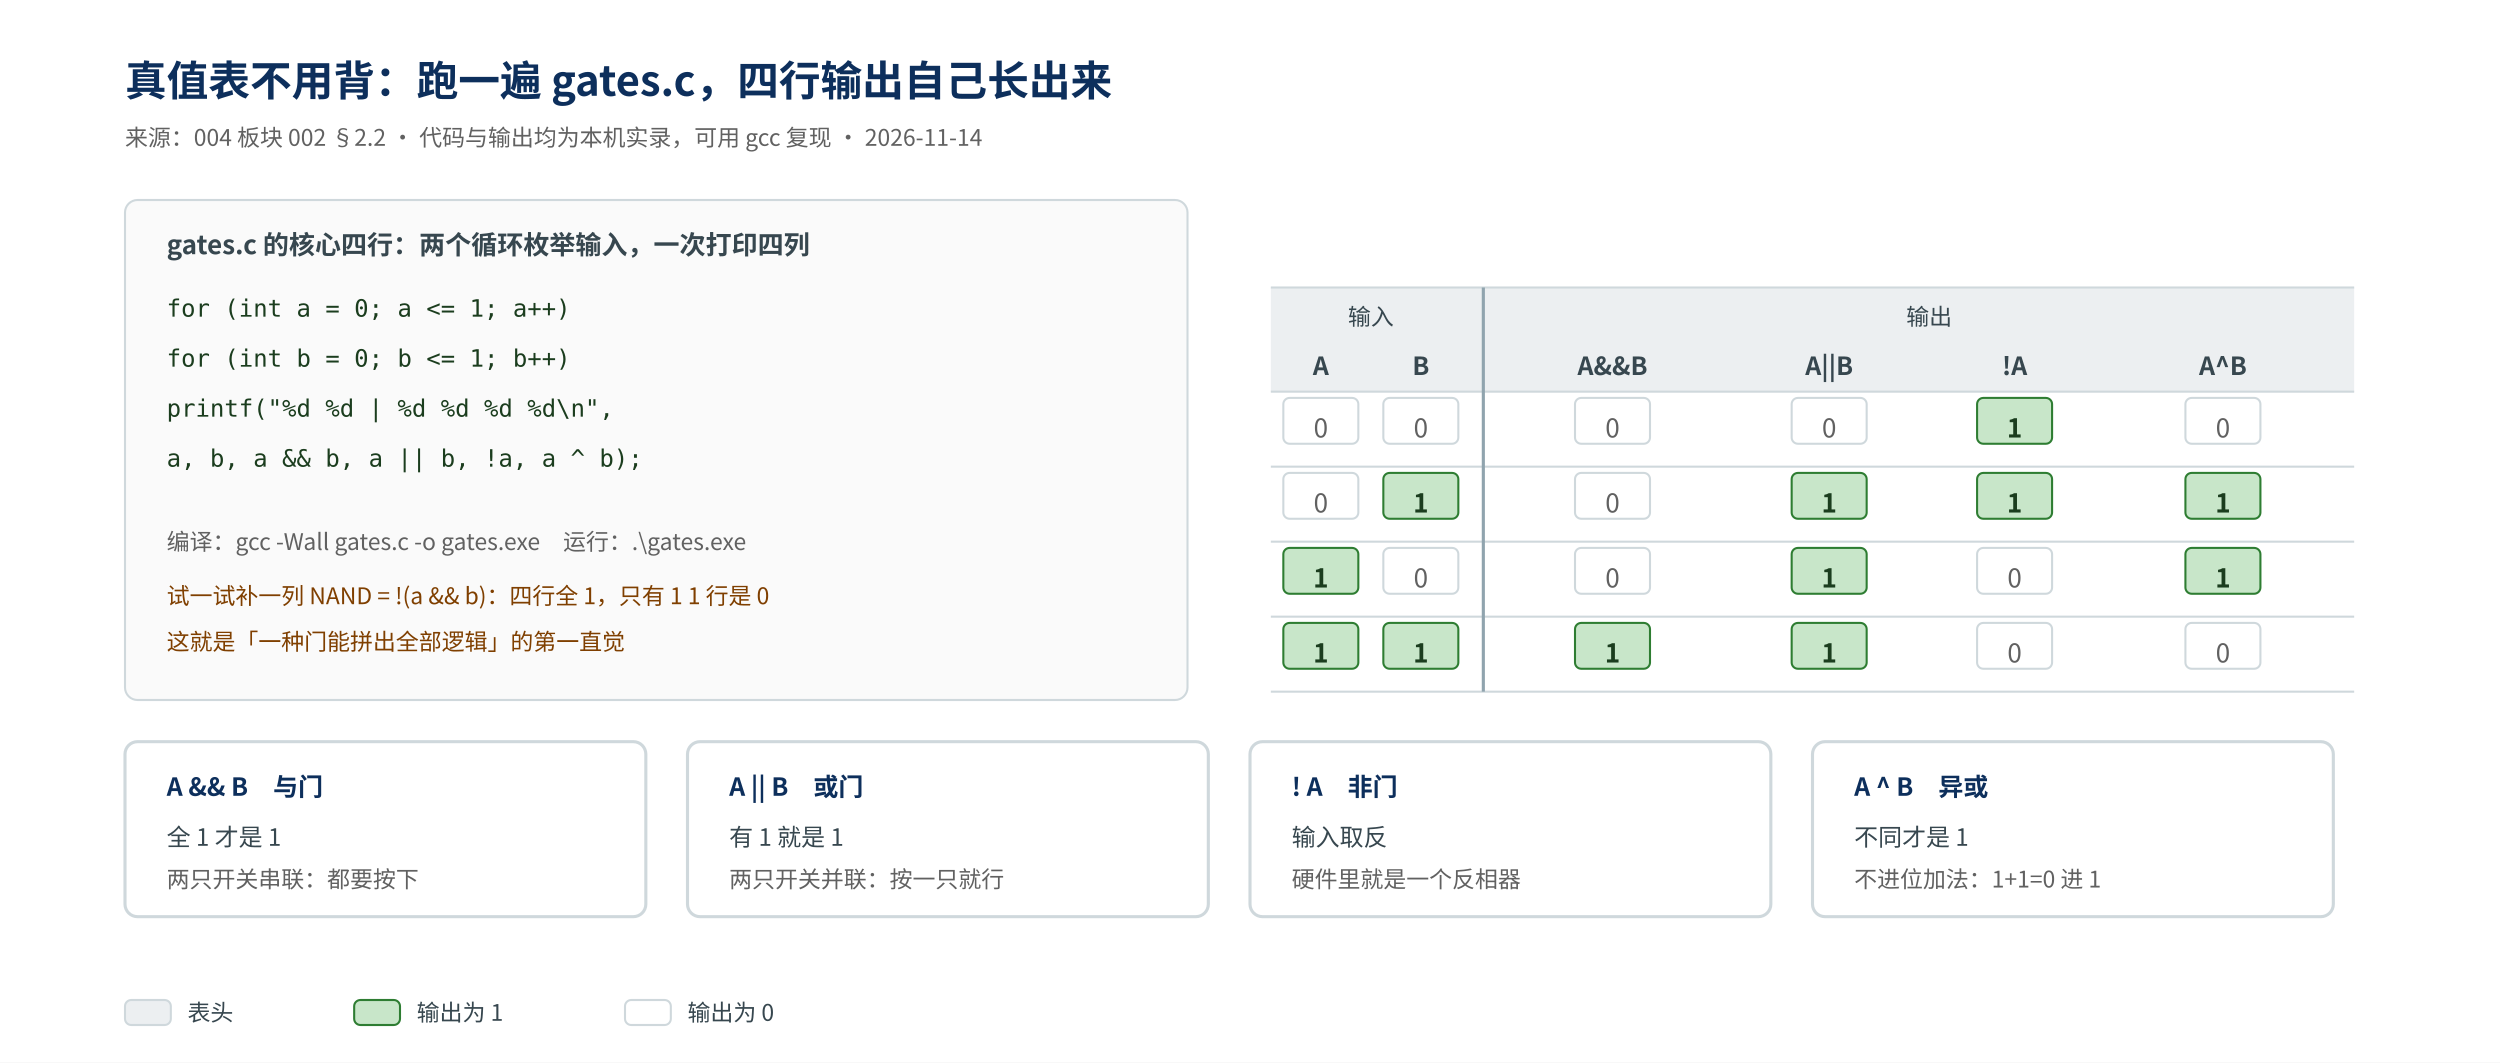
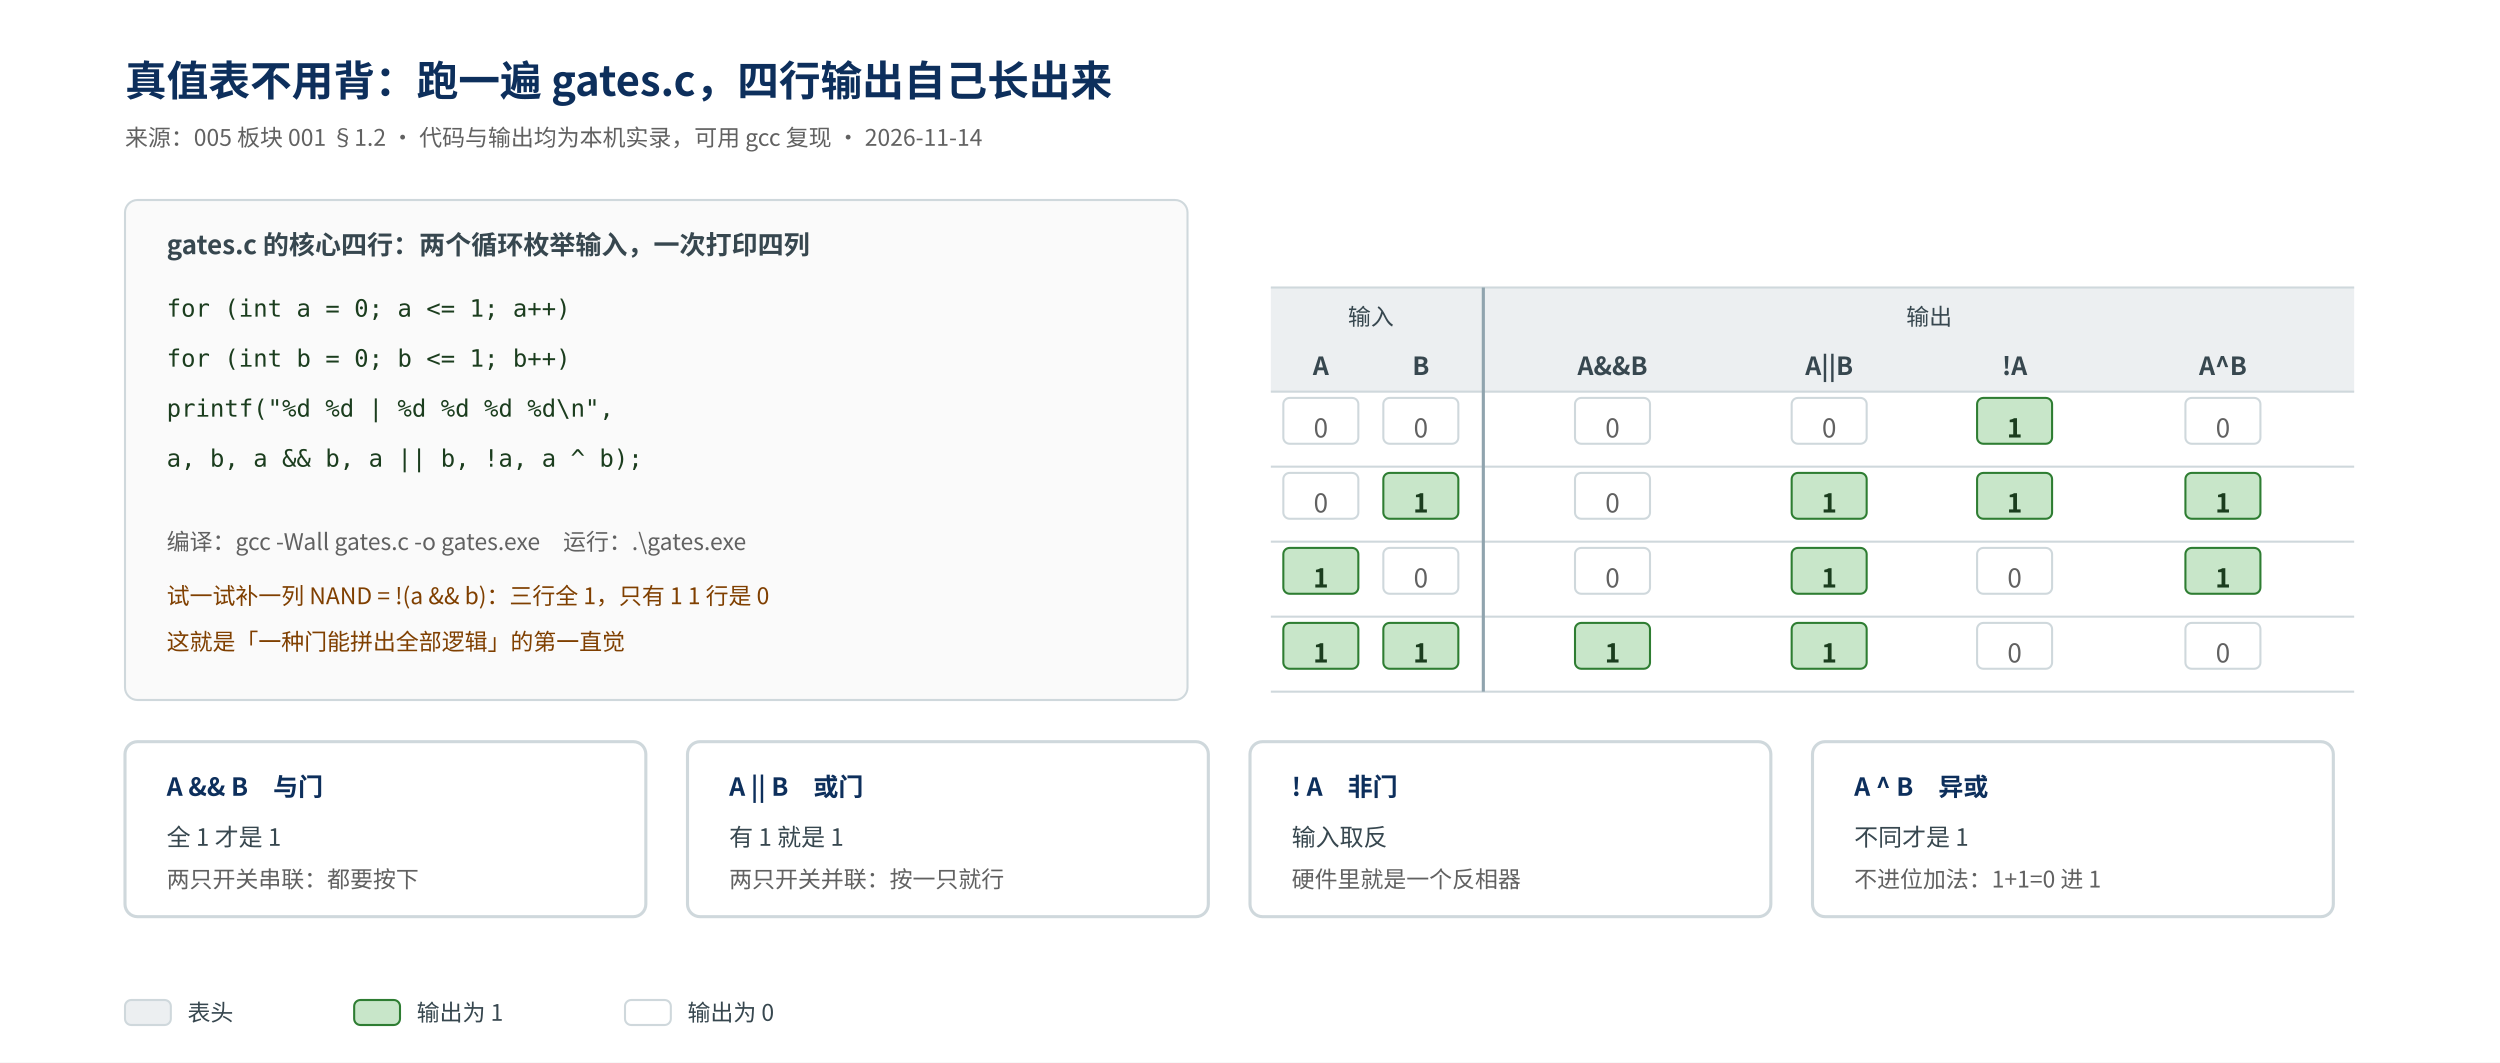
<svg xmlns="http://www.w3.org/2000/svg" viewBox="0 0 1200 510" font-family="'Microsoft YaHei','PingFang SC','Noto Sans CJK SC',sans-serif">
  <rect x="0" y="0" width="1200" height="510" fill="#ffffff" />
  <text x="60" y="46" font-size="20" font-weight="bold" fill="#0d2f5c">真值表不用背：跑一遍 gates.c，四行输出自己长出来</text>
-   <text x="60" y="70" font-size="11" fill="#616161">来源：004 板块 002 §2.2 · 代码与输出均为本机实录，可用 gcc 复现 · 2026-11-14</text>
+   <text x="60" y="70" font-size="11" fill="#616161">来源：005 板块 001 §1.2 · 代码与输出均为本机实录，可用 gcc 复现 · 2026-11-14</text>
  <rect x="60" y="96" width="510" height="240" rx="6" fill="#fafafa" stroke="#cfd8dc" stroke-width="1" />
  <text x="80" y="122" font-size="12.5" font-weight="bold" fill="#37474f">gates.c 的核心四行：两个循环枚举输入，一次打印四列</text>
  <text x="80" y="152" font-size="11.5" fill="#1b3d1e" font-family="ui-monospace,Menlo,Consolas,monospace">for (int a = 0; a &lt;= 1; a++)</text>
  <text x="80" y="176" font-size="11.5" fill="#1b3d1e" font-family="ui-monospace,Menlo,Consolas,monospace">    for (int b = 0; b &lt;= 1; b++)</text>
  <text x="80" y="200" font-size="11.5" fill="#1b3d1e" font-family="ui-monospace,Menlo,Consolas,monospace">        printf("%d %d |   %d     %d     %d    %d\n",</text>
  <text x="80" y="224" font-size="11.5" fill="#1b3d1e" font-family="ui-monospace,Menlo,Consolas,monospace">               a, b, a &amp;&amp; b, a || b, !a, a ^ b);</text>
  <text x="80" y="264" font-size="11" fill="#616161">编译：gcc -Wall gates.c -o gates.exe　运行：.\gates.exe</text>
-   <text x="80" y="290" font-size="11" fill="#7f3f00">试一试补一列 NAND = !(a &amp;&amp; b)：四行全 1，只有 1 1 行是 0</text>
+   <text x="80" y="290" font-size="11" fill="#7f3f00">试一试补一列 NAND = !(a &amp;&amp; b)：三行全 1，只有 1 1 行是 0</text>
  <text x="80" y="312" font-size="11" fill="#7f3f00">这就是「一种门能拼出全部逻辑」的第一直觉</text>
  <rect x="610" y="138" width="520" height="50" fill="#eceff1" />
  <text x="658" y="156" font-size="11" fill="#37474f" text-anchor="middle">输入</text>
  <text x="926" y="156" font-size="11" fill="#37474f" text-anchor="middle">输出</text>
  <text x="634" y="180" font-size="12" font-weight="bold" fill="#37474f" text-anchor="middle">A</text>
  <text x="682" y="180" font-size="12" font-weight="bold" fill="#37474f" text-anchor="middle">B</text>
  <text x="774" y="180" font-size="12" font-weight="bold" fill="#37474f" text-anchor="middle">A&amp;&amp;B</text>
  <text x="878" y="180" font-size="12" font-weight="bold" fill="#37474f" text-anchor="middle">A||B</text>
  <text x="967" y="180" font-size="12" font-weight="bold" fill="#37474f" text-anchor="middle">!A</text>
  <text x="1067" y="180" font-size="12" font-weight="bold" fill="#37474f" text-anchor="middle">A^B</text>
  <line x1="610" y1="138" x2="1130" y2="138" stroke="#cfd8dc" stroke-width="1" />
  <line x1="610" y1="188" x2="1130" y2="188" stroke="#cfd8dc" stroke-width="1" />
  <line x1="610" y1="224" x2="1130" y2="224" stroke="#cfd8dc" stroke-width="1" />
  <line x1="610" y1="260" x2="1130" y2="260" stroke="#cfd8dc" stroke-width="1" />
  <line x1="610" y1="296" x2="1130" y2="296" stroke="#cfd8dc" stroke-width="1" />
  <line x1="610" y1="332" x2="1130" y2="332" stroke="#cfd8dc" stroke-width="1" />
  <line x1="712" y1="138" x2="712" y2="332" stroke="#90a4ae" stroke-width="1.5" />
  <rect x="616" y="191" width="36" height="22" rx="3" fill="#ffffff" stroke="#cfd8dc" stroke-width="1" />
  <text x="634" y="210" font-size="12.5" font-weight="normal" fill="#616161" text-anchor="middle">0</text>
  <rect x="664" y="191" width="36" height="22" rx="3" fill="#ffffff" stroke="#cfd8dc" stroke-width="1" />
  <text x="682" y="210" font-size="12.5" font-weight="normal" fill="#616161" text-anchor="middle">0</text>
  <rect x="756" y="191" width="36" height="22" rx="3" fill="#ffffff" stroke="#cfd8dc" stroke-width="1" />
  <text x="774" y="210" font-size="12.5" font-weight="normal" fill="#616161" text-anchor="middle">0</text>
  <rect x="860" y="191" width="36" height="22" rx="3" fill="#ffffff" stroke="#cfd8dc" stroke-width="1" />
  <text x="878" y="210" font-size="12.5" font-weight="normal" fill="#616161" text-anchor="middle">0</text>
  <rect x="949" y="191" width="36" height="22" rx="3" fill="#c8e6c9" stroke="#2e7d32" stroke-width="1" />
  <text x="967" y="210" font-size="12.5" font-weight="bold" fill="#1b3d1e" text-anchor="middle">1</text>
  <rect x="1049" y="191" width="36" height="22" rx="3" fill="#ffffff" stroke="#cfd8dc" stroke-width="1" />
  <text x="1067" y="210" font-size="12.5" font-weight="normal" fill="#616161" text-anchor="middle">0</text>
  <rect x="616" y="227" width="36" height="22" rx="3" fill="#ffffff" stroke="#cfd8dc" stroke-width="1" />
  <text x="634" y="246" font-size="12.5" font-weight="normal" fill="#616161" text-anchor="middle">0</text>
  <rect x="664" y="227" width="36" height="22" rx="3" fill="#c8e6c9" stroke="#2e7d32" stroke-width="1" />
  <text x="682" y="246" font-size="12.5" font-weight="bold" fill="#1b3d1e" text-anchor="middle">1</text>
  <rect x="756" y="227" width="36" height="22" rx="3" fill="#ffffff" stroke="#cfd8dc" stroke-width="1" />
  <text x="774" y="246" font-size="12.5" font-weight="normal" fill="#616161" text-anchor="middle">0</text>
  <rect x="860" y="227" width="36" height="22" rx="3" fill="#c8e6c9" stroke="#2e7d32" stroke-width="1" />
  <text x="878" y="246" font-size="12.5" font-weight="bold" fill="#1b3d1e" text-anchor="middle">1</text>
  <rect x="949" y="227" width="36" height="22" rx="3" fill="#c8e6c9" stroke="#2e7d32" stroke-width="1" />
  <text x="967" y="246" font-size="12.5" font-weight="bold" fill="#1b3d1e" text-anchor="middle">1</text>
  <rect x="1049" y="227" width="36" height="22" rx="3" fill="#c8e6c9" stroke="#2e7d32" stroke-width="1" />
  <text x="1067" y="246" font-size="12.5" font-weight="bold" fill="#1b3d1e" text-anchor="middle">1</text>
  <rect x="616" y="263" width="36" height="22" rx="3" fill="#c8e6c9" stroke="#2e7d32" stroke-width="1" />
  <text x="634" y="282" font-size="12.5" font-weight="bold" fill="#1b3d1e" text-anchor="middle">1</text>
  <rect x="664" y="263" width="36" height="22" rx="3" fill="#ffffff" stroke="#cfd8dc" stroke-width="1" />
  <text x="682" y="282" font-size="12.5" font-weight="normal" fill="#616161" text-anchor="middle">0</text>
  <rect x="756" y="263" width="36" height="22" rx="3" fill="#ffffff" stroke="#cfd8dc" stroke-width="1" />
  <text x="774" y="282" font-size="12.5" font-weight="normal" fill="#616161" text-anchor="middle">0</text>
  <rect x="860" y="263" width="36" height="22" rx="3" fill="#c8e6c9" stroke="#2e7d32" stroke-width="1" />
  <text x="878" y="282" font-size="12.5" font-weight="bold" fill="#1b3d1e" text-anchor="middle">1</text>
  <rect x="949" y="263" width="36" height="22" rx="3" fill="#ffffff" stroke="#cfd8dc" stroke-width="1" />
  <text x="967" y="282" font-size="12.5" font-weight="normal" fill="#616161" text-anchor="middle">0</text>
  <rect x="1049" y="263" width="36" height="22" rx="3" fill="#c8e6c9" stroke="#2e7d32" stroke-width="1" />
  <text x="1067" y="282" font-size="12.5" font-weight="bold" fill="#1b3d1e" text-anchor="middle">1</text>
  <rect x="616" y="299" width="36" height="22" rx="3" fill="#c8e6c9" stroke="#2e7d32" stroke-width="1" />
  <text x="634" y="318" font-size="12.5" font-weight="bold" fill="#1b3d1e" text-anchor="middle">1</text>
  <rect x="664" y="299" width="36" height="22" rx="3" fill="#c8e6c9" stroke="#2e7d32" stroke-width="1" />
  <text x="682" y="318" font-size="12.5" font-weight="bold" fill="#1b3d1e" text-anchor="middle">1</text>
  <rect x="756" y="299" width="36" height="22" rx="3" fill="#c8e6c9" stroke="#2e7d32" stroke-width="1" />
  <text x="774" y="318" font-size="12.5" font-weight="bold" fill="#1b3d1e" text-anchor="middle">1</text>
  <rect x="860" y="299" width="36" height="22" rx="3" fill="#c8e6c9" stroke="#2e7d32" stroke-width="1" />
  <text x="878" y="318" font-size="12.5" font-weight="bold" fill="#1b3d1e" text-anchor="middle">1</text>
  <rect x="949" y="299" width="36" height="22" rx="3" fill="#ffffff" stroke="#cfd8dc" stroke-width="1" />
  <text x="967" y="318" font-size="12.5" font-weight="normal" fill="#616161" text-anchor="middle">0</text>
  <rect x="1049" y="299" width="36" height="22" rx="3" fill="#ffffff" stroke="#cfd8dc" stroke-width="1" />
  <text x="1067" y="318" font-size="12.5" font-weight="normal" fill="#616161" text-anchor="middle">0</text>
  <rect x="60" y="356" width="250" height="84" rx="6" fill="#ffffff" stroke="#cfd8dc" stroke-width="1.5" />
  <text x="80" y="382" font-size="12" font-weight="bold" fill="#0d2f5c">A &amp;&amp; B　与门</text>
  <text x="80" y="406" font-size="11.5" fill="#37474f">全 1 才是 1</text>
  <text x="80" y="426" font-size="11" fill="#616161">两只开关串联：都要按下</text>
  <rect x="330" y="356" width="250" height="84" rx="6" fill="#ffffff" stroke="#cfd8dc" stroke-width="1.5" />
  <text x="350" y="382" font-size="12" font-weight="bold" fill="#0d2f5c">A || B　或门</text>
  <text x="350" y="406" font-size="11.5" fill="#37474f">有 1 就是 1</text>
  <text x="350" y="426" font-size="11" fill="#616161">两只开关并联：按一只就行</text>
  <rect x="600" y="356" width="250" height="84" rx="6" fill="#ffffff" stroke="#cfd8dc" stroke-width="1.5" />
  <text x="620" y="382" font-size="12" font-weight="bold" fill="#0d2f5c">! A　非门</text>
  <text x="620" y="406" font-size="11.5" fill="#37474f">输入取反</text>
  <text x="620" y="426" font-size="11" fill="#616161">硬件里就是一个反相器</text>
  <rect x="870" y="356" width="250" height="84" rx="6" fill="#ffffff" stroke="#cfd8dc" stroke-width="1.5" />
  <text x="890" y="382" font-size="12" font-weight="bold" fill="#0d2f5c">A ^ B　异或</text>
  <text x="890" y="406" font-size="11.5" fill="#37474f">不同才是 1</text>
  <text x="890" y="426" font-size="11" fill="#616161">不进位加法：1+1=0 进 1</text>
  <rect x="60" y="480" width="22" height="12" rx="3" fill="#eceff1" stroke="#cfd8dc" stroke-width="1" />
  <text x="90" y="490" font-size="11" fill="#37474f">表头</text>
  <rect x="170" y="480" width="22" height="12" rx="3" fill="#c8e6c9" stroke="#2e7d32" stroke-width="1" />
  <text x="200" y="490" font-size="11" fill="#37474f">输出为 1</text>
  <rect x="300" y="480" width="22" height="12" rx="3" fill="#ffffff" stroke="#cfd8dc" stroke-width="1" />
  <text x="330" y="490" font-size="11" fill="#37474f">输出为 0</text>
</svg>
